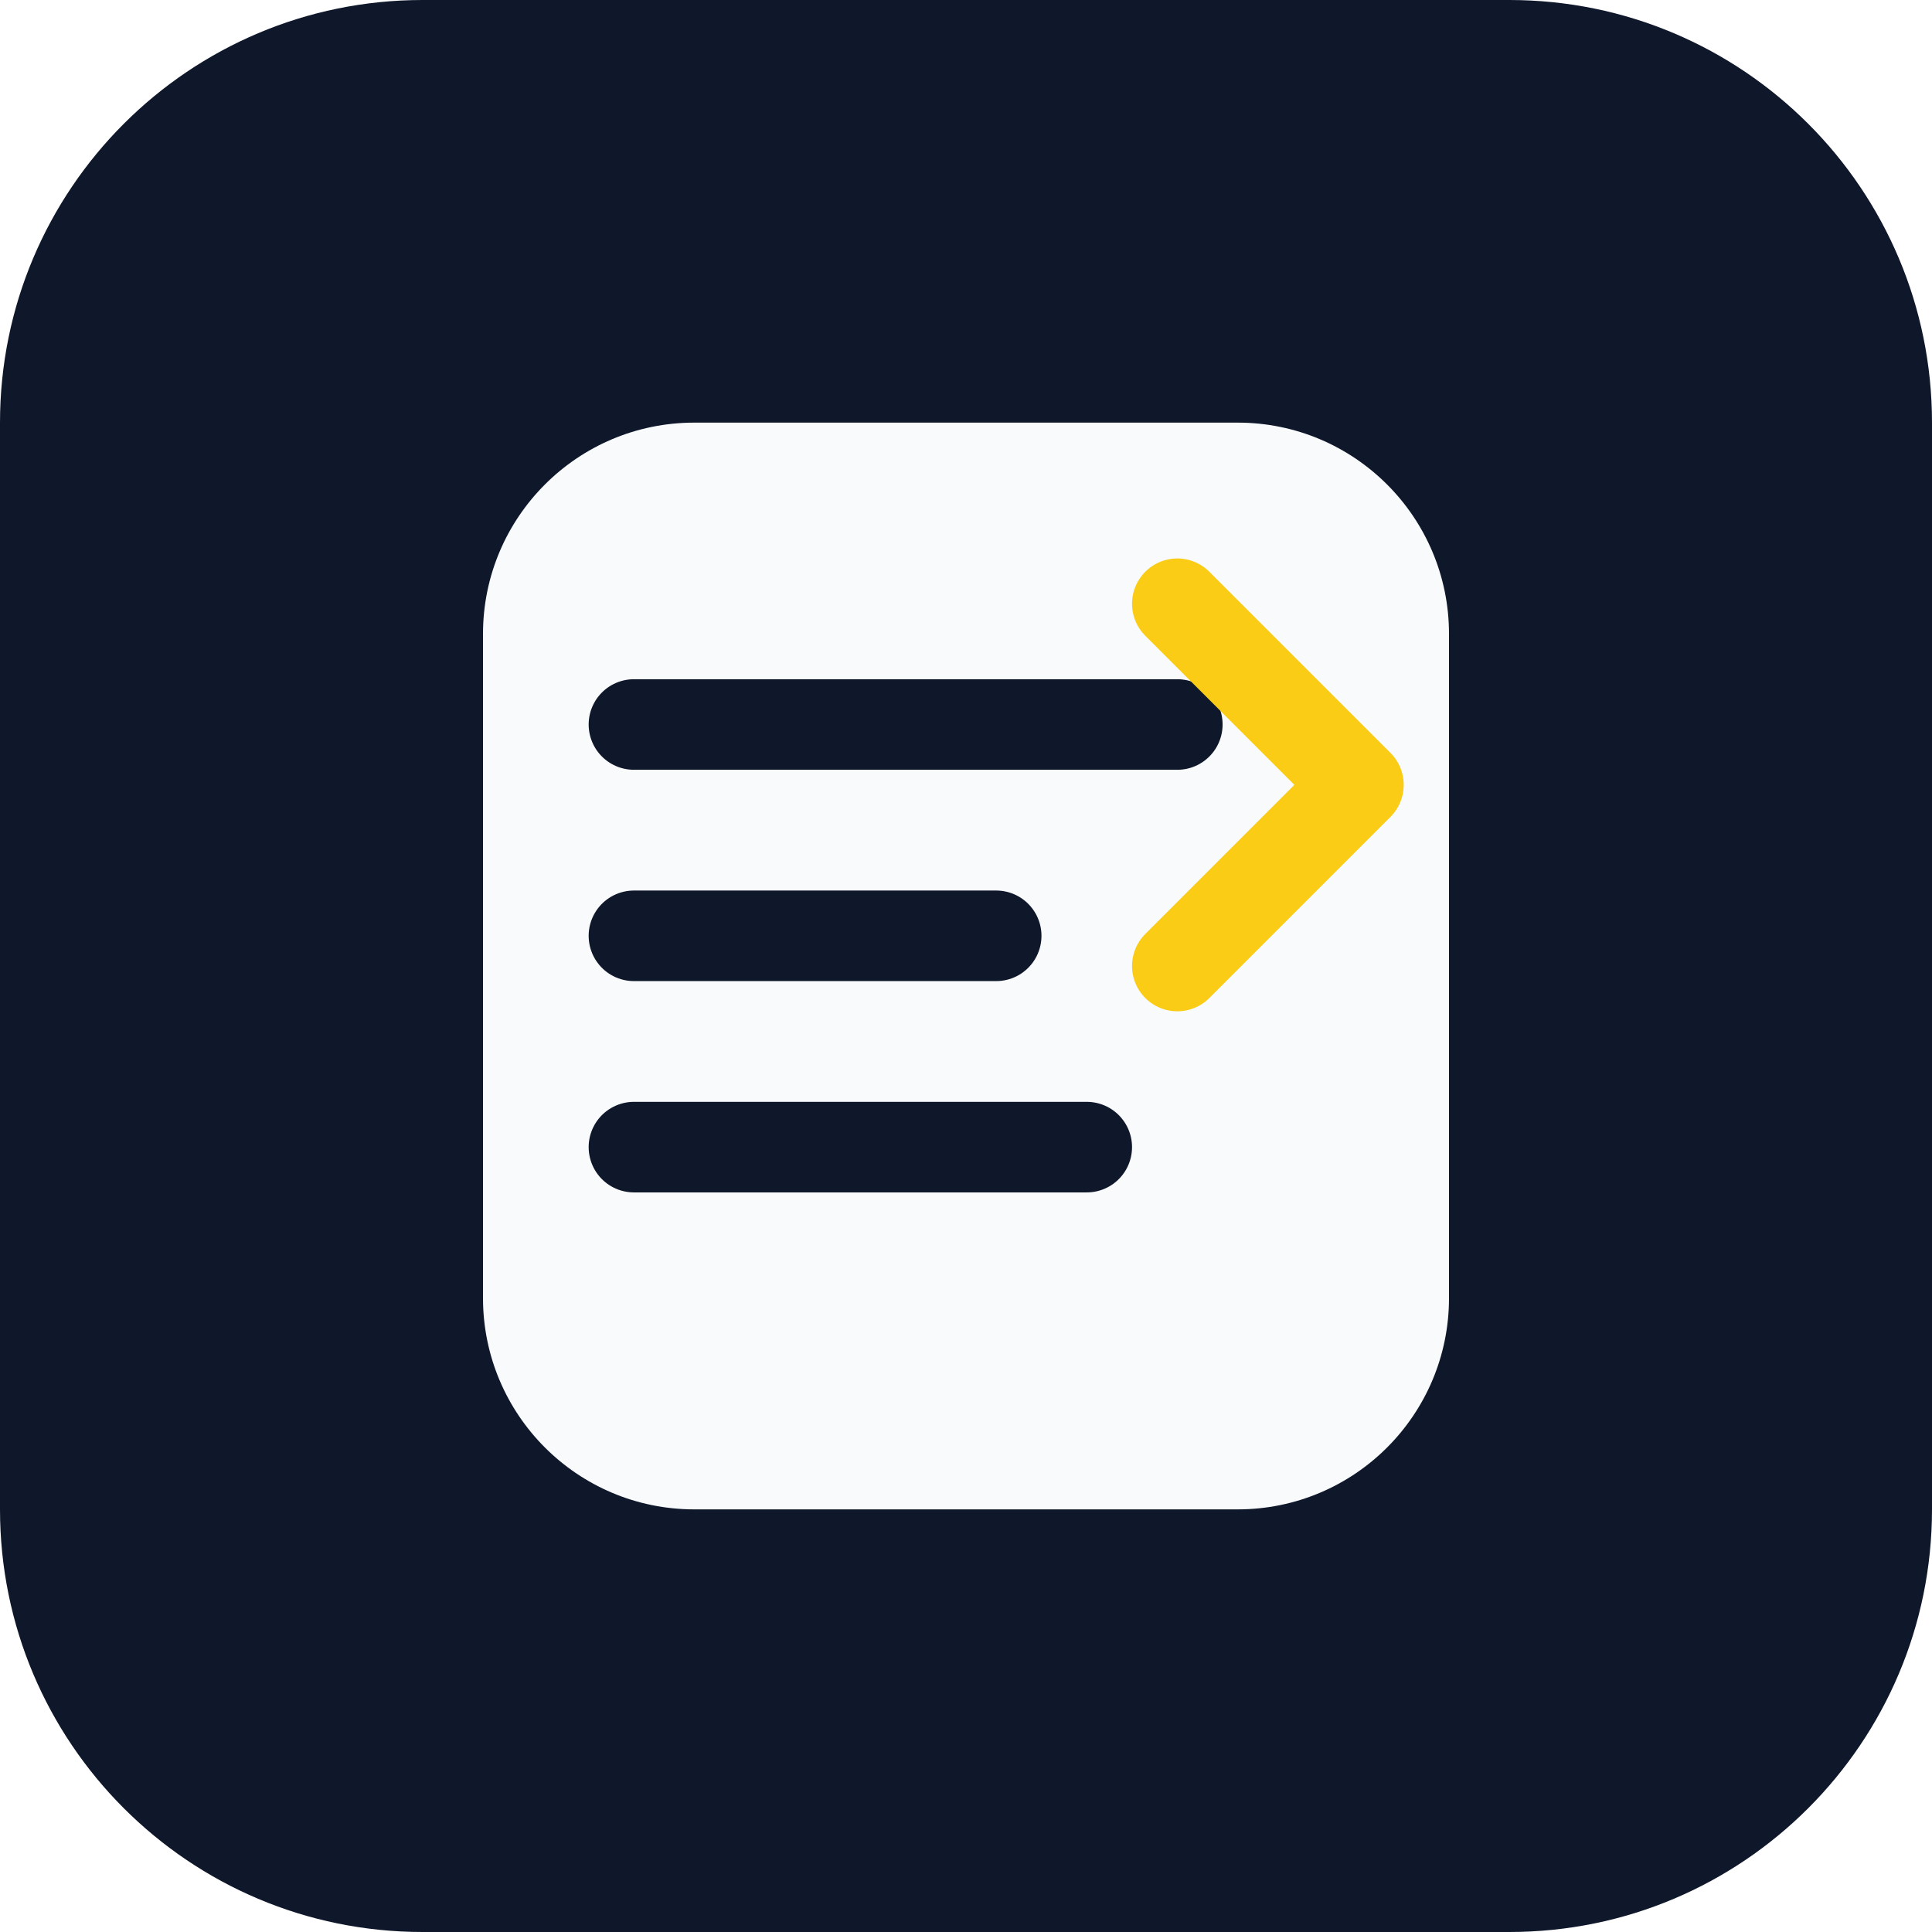
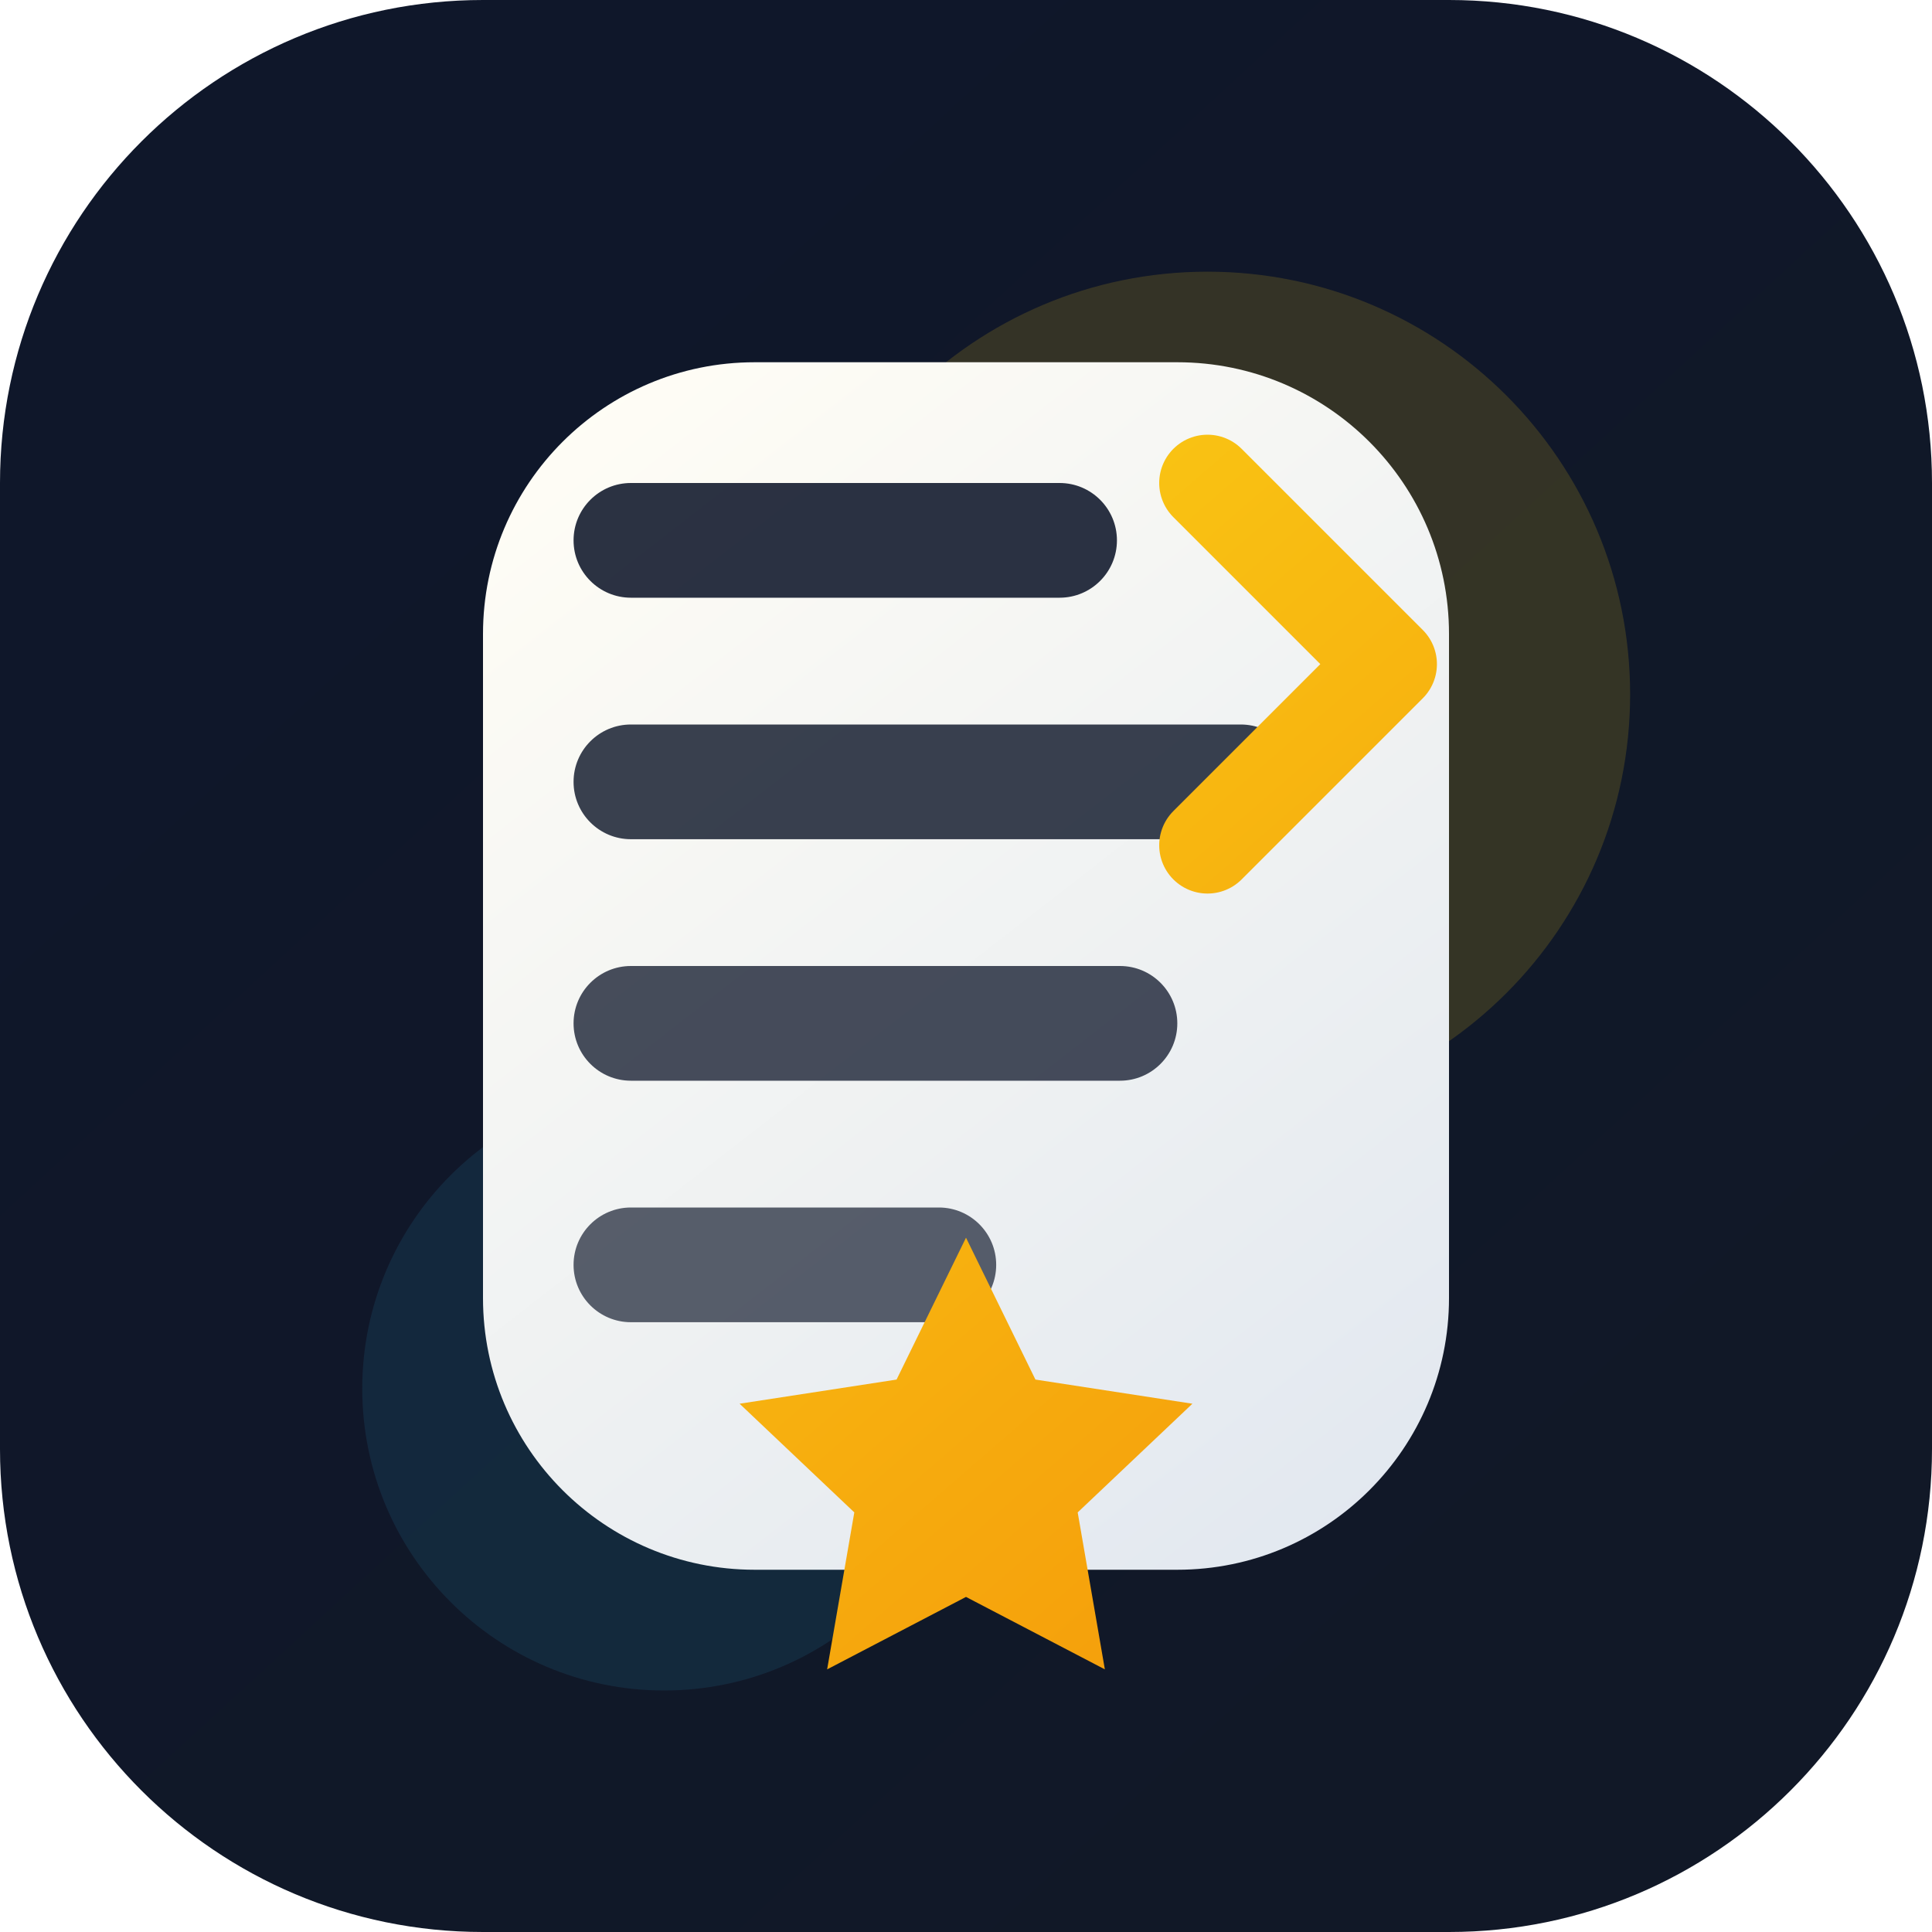
<svg xmlns="http://www.w3.org/2000/svg" viewBox="0 0 64 64" role="img" aria-labelledby="title desc">
-   <rect width="64" height="64" rx="14" fill="#0f172a" />
-   <rect x="16" y="14" width="32" height="36" rx="7" fill="#f8fafc" />
-   <path d="M21 24h18M21 31h12M21 38h15" stroke="#0f172a" stroke-width="3" stroke-linecap="round" />
-   <path d="M39 20l6 6-6 6" fill="none" stroke="#facc15" stroke-width="3" stroke-linecap="round" stroke-linejoin="round" />
+   <defs>
+     <linearGradient id="bg" x1="10" y1="8" x2="56" y2="58" gradientUnits="userSpaceOnUse">
+       <stop offset="0" stop-color="#0f172a" />
+       <stop offset="1" stop-color="#111827" />
+     </linearGradient>
+     <linearGradient id="sheet" x1="18" y1="14" x2="46" y2="50" gradientUnits="userSpaceOnUse">
+       <stop offset="0" stop-color="#fffdf5" />
+       <stop offset="1" stop-color="#e2e8f0" />
+     </linearGradient>
+     <linearGradient id="accent" x1="22" y1="18" x2="48" y2="48" gradientUnits="userSpaceOnUse">
+       <stop offset="0" stop-color="#facc15" />
+       <stop offset="1" stop-color="#f59e0b" />
+     </linearGradient>
+   </defs>
+   <rect width="64" height="64" rx="16" fill="url(#bg)" />
+   <circle cx="40" cy="23" r="14" fill="#facc15" opacity="0.16" />
+   <circle cx="22" cy="46" r="10" fill="#38bdf8" opacity="0.1" />
+   <rect x="16" y="12" width="32" height="40" rx="9" fill="url(#sheet)" />
+   <rect x="19" y="16" width="18" height="3.8" rx="1.9" fill="#0f172a" opacity="0.88" />
+   <rect x="19" y="24" width="24" height="3.8" rx="1.9" fill="#0f172a" opacity="0.82" />
+   <rect x="19" y="32" width="20" height="3.8" rx="1.9" fill="#0f172a" opacity="0.76" />
+   <rect x="19" y="40" width="14" height="3.8" rx="1.9" fill="#0f172a" opacity="0.68" />
+   <path d="M40 16l6 6-6 6" fill="none" stroke="url(#accent)" stroke-width="3.2" stroke-linecap="round" stroke-linejoin="round" />
+   <path d="M32 41l2.3 4.7 5.2.8-3.8 3.6.9 5.2-4.6-2.4-4.6 2.4.9-5.2-3.8-3.6 5.2-.8L32 41Z" fill="url(#accent)" />
</svg>
